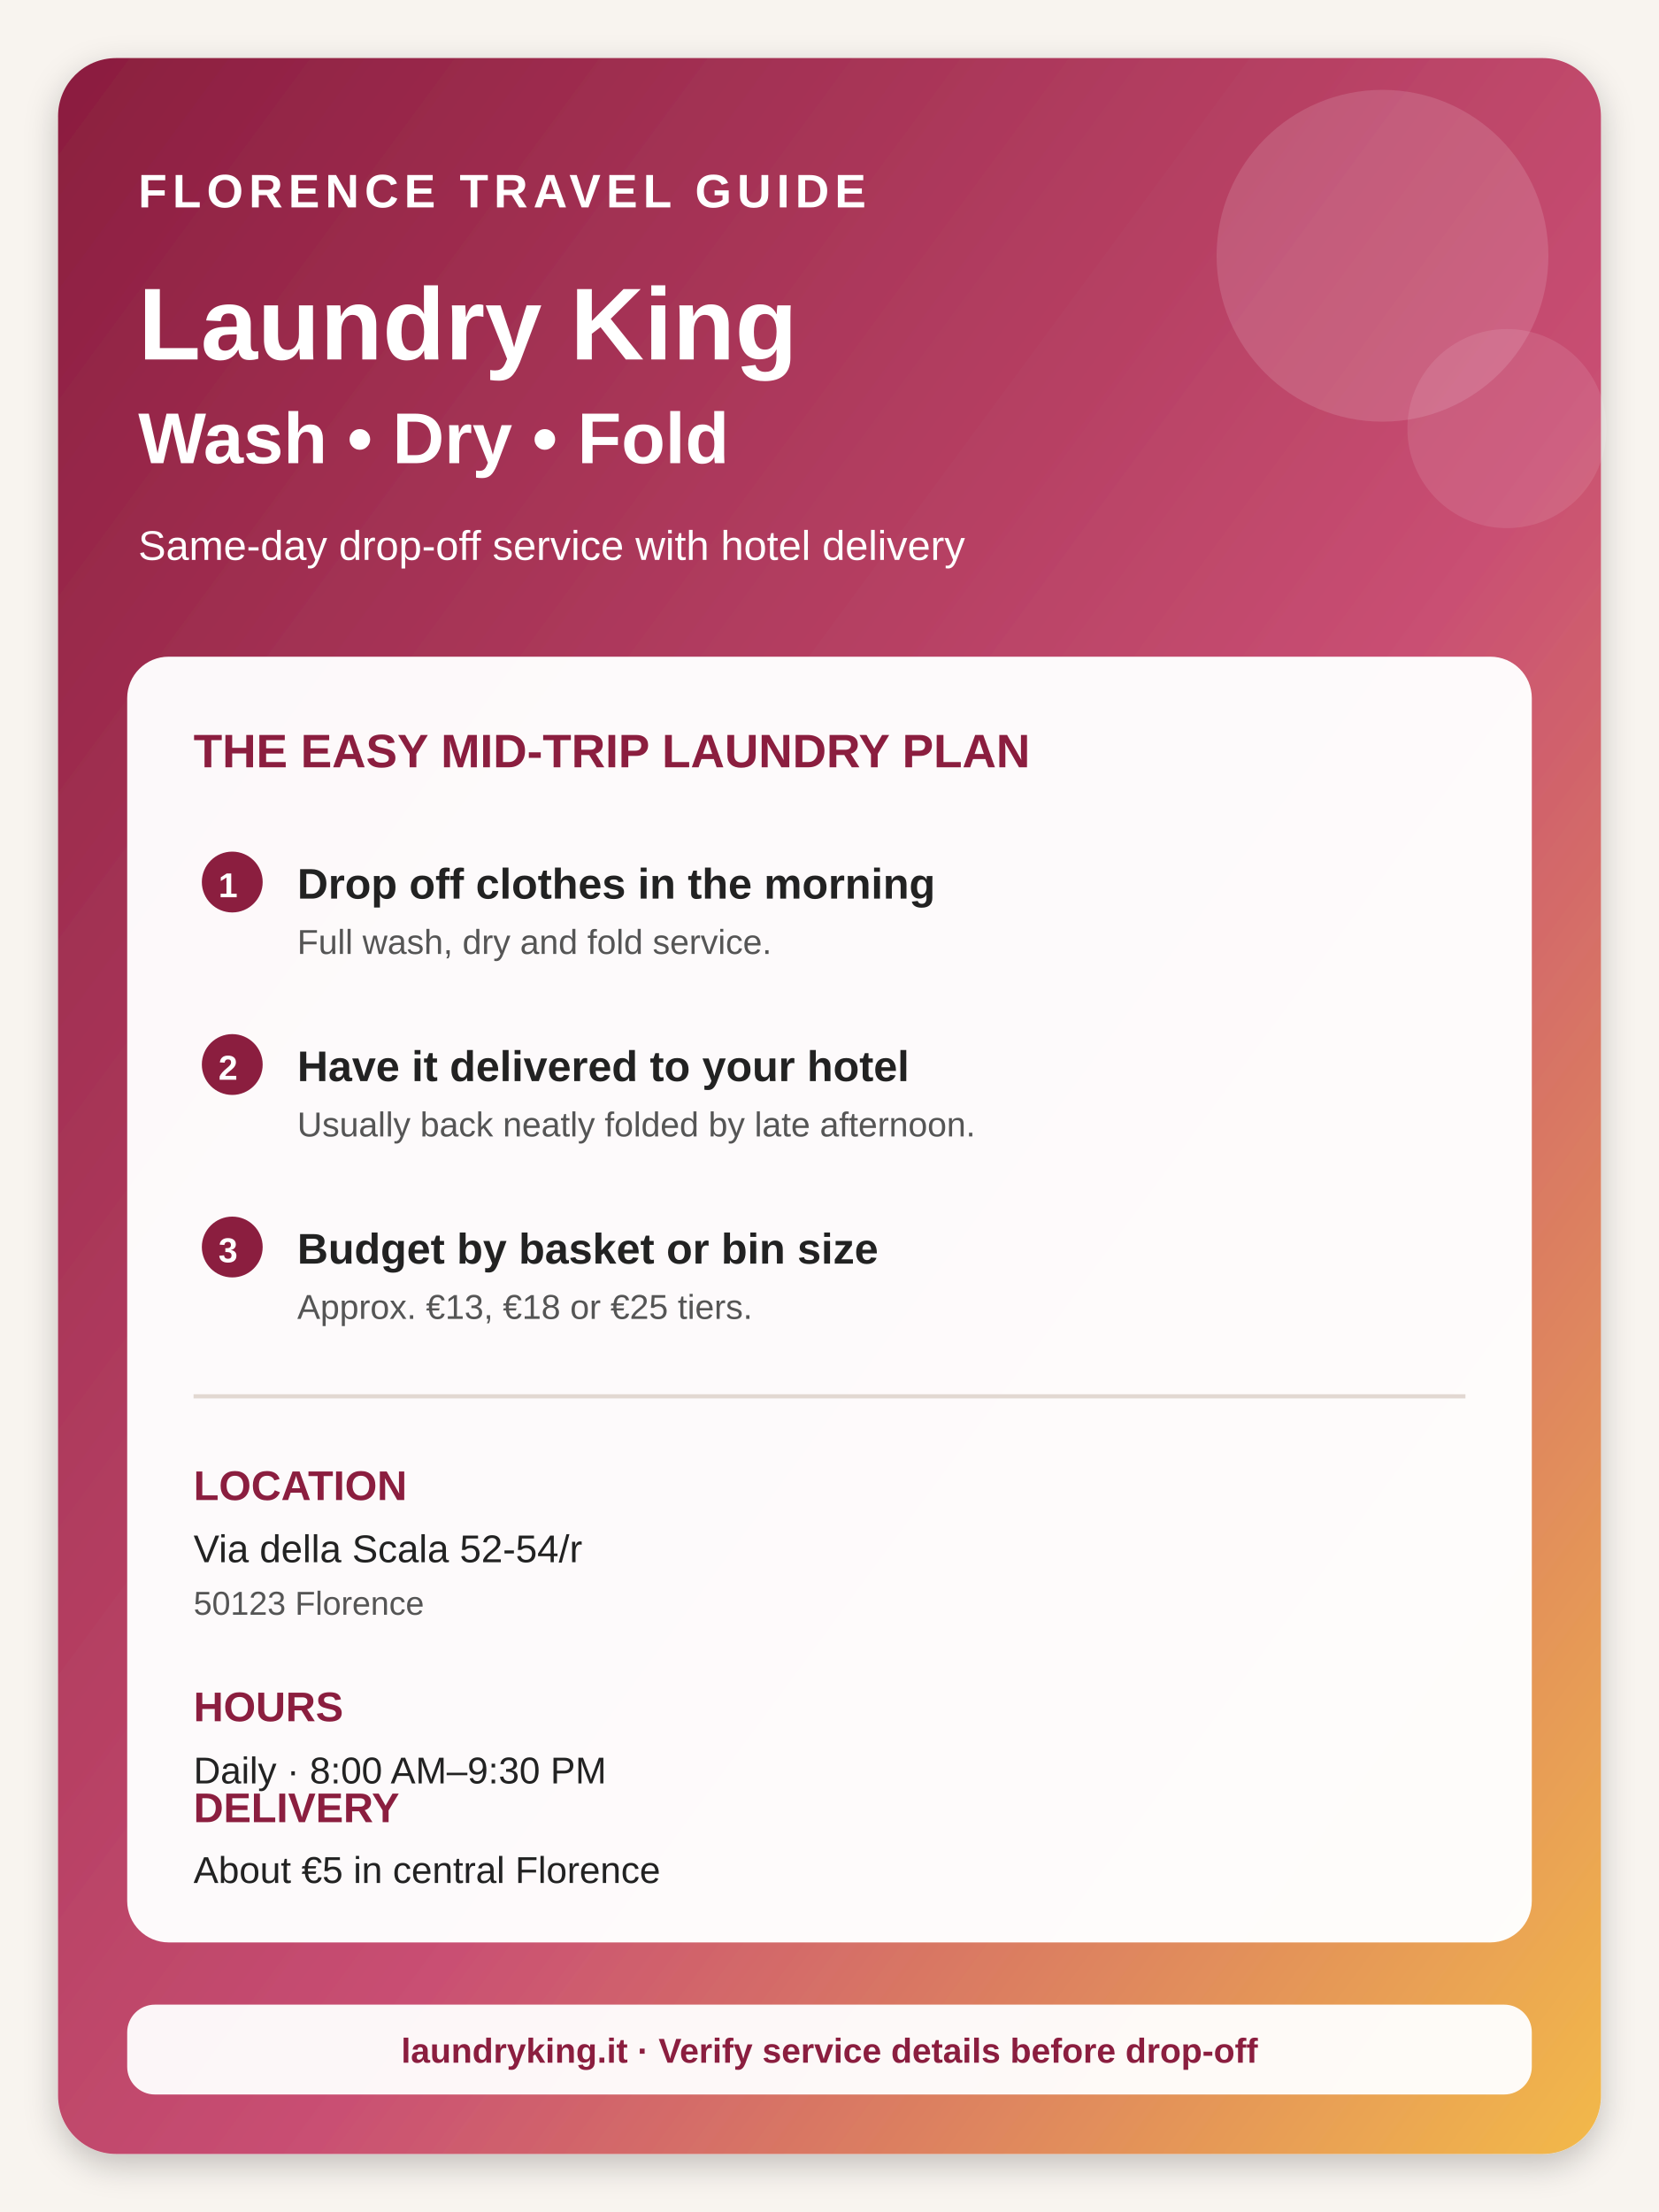
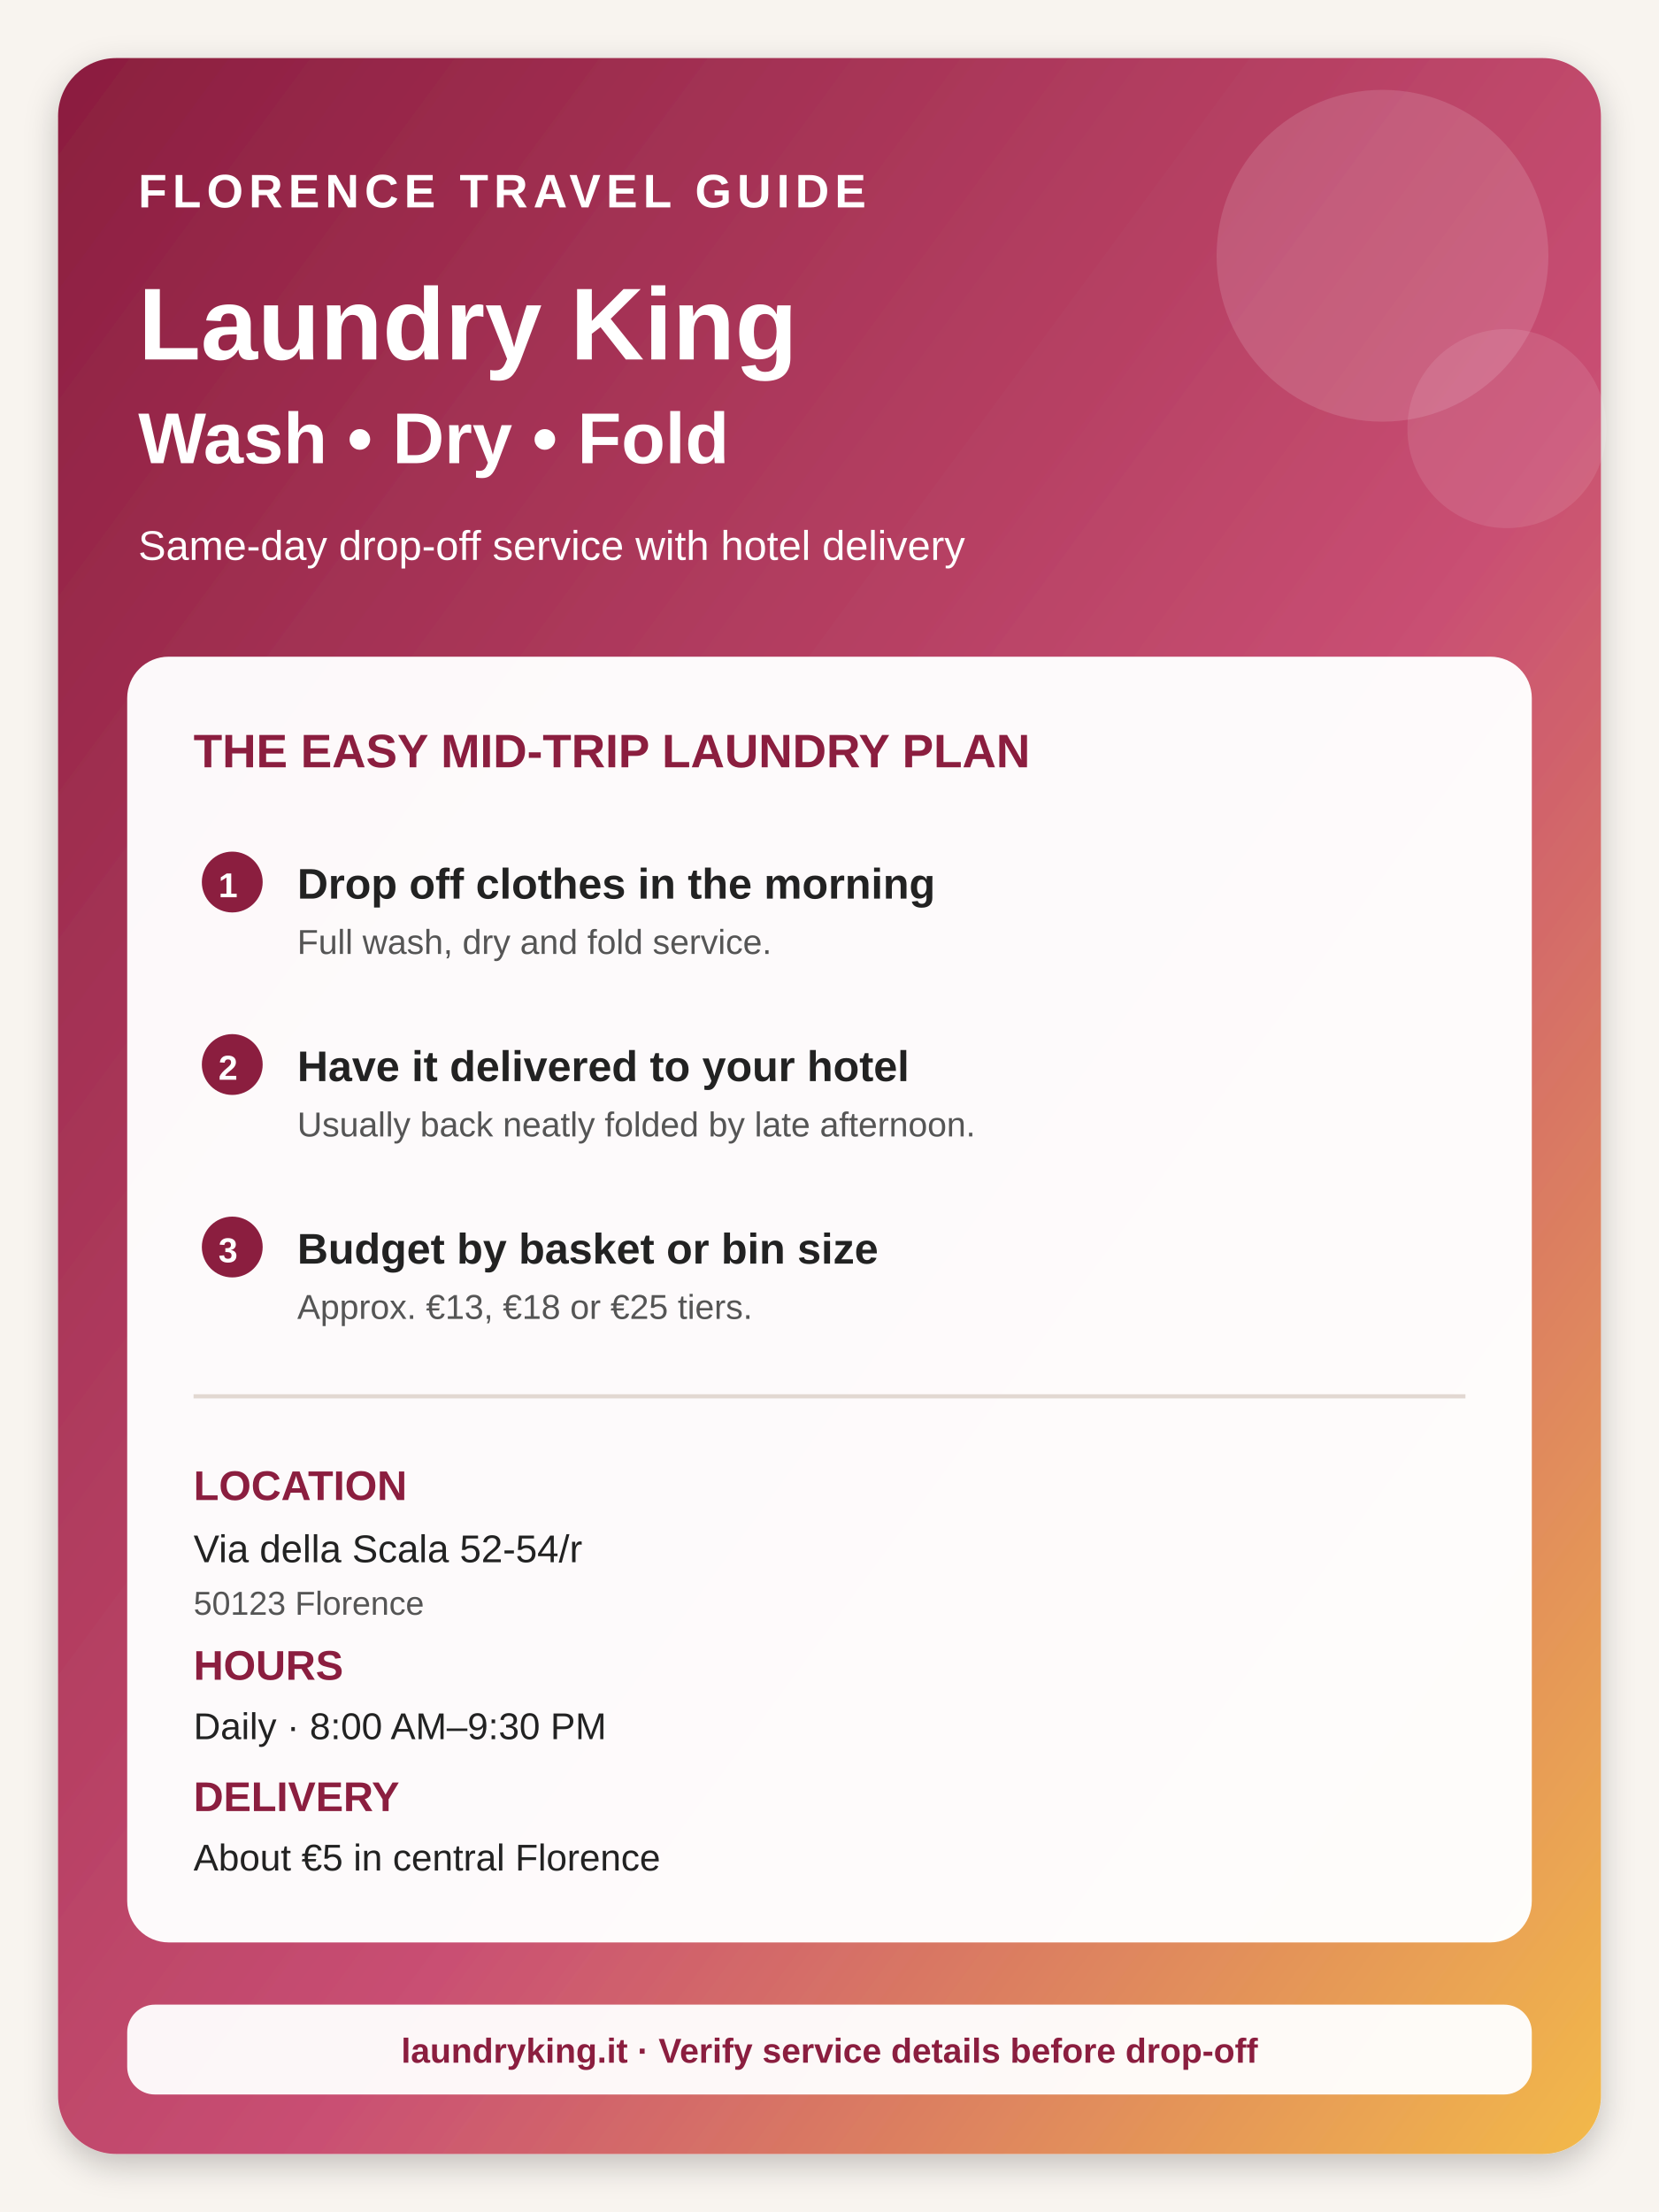
<svg xmlns="http://www.w3.org/2000/svg" width="1200" height="1600" viewBox="0 0 1200 1600">
  <defs>
    <linearGradient id="bg" x1="0" y1="0" x2="1" y2="1">
      <stop offset="0" stop-color="#8b1e3f" />
      <stop offset="0.58" stop-color="#c94f73" />
      <stop offset="1" stop-color="#f2b84b" />
    </linearGradient>
    <filter id="shadow" x="-20%" y="-20%" width="140%" height="140%">
      <feDropShadow dx="0" dy="8" stdDeviation="12" flood-opacity=".22" />
    </filter>
  </defs>
  <rect width="1200" height="1600" fill="#f8f4ef" />
  <rect x="42" y="42" width="1116" height="1516" rx="42" fill="url(#bg)" filter="url(#shadow)" />
  <circle cx="1000" cy="185" r="120" fill="#ffffff" opacity=".13" />
  <circle cx="1090" cy="310" r="72" fill="#ffffff" opacity=".1" />
  <text x="100" y="150" fill="#fff" font-family="Arial, sans-serif" font-size="34" font-weight="700" letter-spacing="4">FLORENCE TRAVEL GUIDE</text>
  <text x="100" y="260" fill="#fff" font-family="Arial, sans-serif" font-size="74" font-weight="800">Laundry King</text>
  <text x="100" y="335" fill="#fff" font-family="Arial, sans-serif" font-size="52" font-weight="700">Wash • Dry • Fold</text>
  <text x="100" y="405" fill="#fff" font-family="Arial, sans-serif" font-size="30">Same-day drop-off service with hotel delivery</text>
  <rect x="92" y="475" width="1016" height="930" rx="30" fill="#fff" opacity=".97" />
  <text x="140" y="555" fill="#8b1e3f" font-family="Arial, sans-serif" font-size="34" font-weight="800">THE EASY MID-TRIP LAUNDRY PLAN</text>
  <circle cx="168" cy="638" r="22" fill="#8b1e3f" />
  <text x="158" y="649" fill="#fff" font-family="Arial" font-size="25" font-weight="700">1</text>
  <text x="215" y="650" fill="#222" font-family="Arial, sans-serif" font-size="31" font-weight="700">Drop off clothes in the morning</text>
  <text x="215" y="690" fill="#555" font-family="Arial, sans-serif" font-size="25">Full wash, dry and fold service.</text>
  <circle cx="168" cy="770" r="22" fill="#8b1e3f" />
  <text x="158" y="781" fill="#fff" font-family="Arial" font-size="25" font-weight="700">2</text>
  <text x="215" y="782" fill="#222" font-family="Arial, sans-serif" font-size="31" font-weight="700">Have it delivered to your hotel</text>
  <text x="215" y="822" fill="#555" font-family="Arial, sans-serif" font-size="25">Usually back neatly folded by late afternoon.</text>
  <circle cx="168" cy="902" r="22" fill="#8b1e3f" />
  <text x="158" y="913" fill="#fff" font-family="Arial" font-size="25" font-weight="700">3</text>
  <text x="215" y="914" fill="#222" font-family="Arial, sans-serif" font-size="31" font-weight="700">Budget by basket or bin size</text>
  <text x="215" y="954" fill="#555" font-family="Arial, sans-serif" font-size="25">Approx. €13, €18 or €25 tiers.</text>
  <line x1="140" y1="1010" x2="1060" y2="1010" stroke="#e2d8d2" stroke-width="3" />
  <text x="140" y="1085" fill="#8b1e3f" font-family="Arial, sans-serif" font-size="30" font-weight="800">LOCATION</text>
  <text x="140" y="1130" fill="#222" font-family="Arial, sans-serif" font-size="28">Via della Scala 52-54/r</text>
  <text x="140" y="1168" fill="#555" font-family="Arial, sans-serif" font-size="24">50123 Florence</text>
-   <text x="140" y="1245" fill="#8b1e3f" font-family="Arial, sans-serif" font-size="30" font-weight="800">HOURS</text>
-   <text x="140" y="1290" fill="#222" font-family="Arial, sans-serif" font-size="27">Daily · 8:00 AM–9:30 PM</text>
-   <text x="140" y="1318" fill="#8b1e3f" font-family="Arial, sans-serif" font-size="30" font-weight="800">DELIVERY</text>
-   <text x="140" y="1362" fill="#222" font-family="Arial, sans-serif" font-size="27">About €5 in central Florence</text>
+   <text x="140" y="1215" fill="#8b1e3f" font-family="Arial, sans-serif" font-size="30" font-weight="800">HOURS</text>
+   <text x="140" y="1258" fill="#222" font-family="Arial, sans-serif" font-size="27">Daily · 8:00 AM–9:30 PM</text>
+   <text x="140" y="1310" fill="#8b1e3f" font-family="Arial, sans-serif" font-size="30" font-weight="800">DELIVERY</text>
+   <text x="140" y="1353" fill="#222" font-family="Arial, sans-serif" font-size="27">About €5 in central Florence</text>
  <rect x="92" y="1450" width="1016" height="65" rx="20" fill="#fff" opacity=".95" />
  <text x="600" y="1492" text-anchor="middle" fill="#8b1e3f" font-family="Arial, sans-serif" font-size="25" font-weight="700">laundryking.it · Verify service details before drop-off</text>
</svg>
